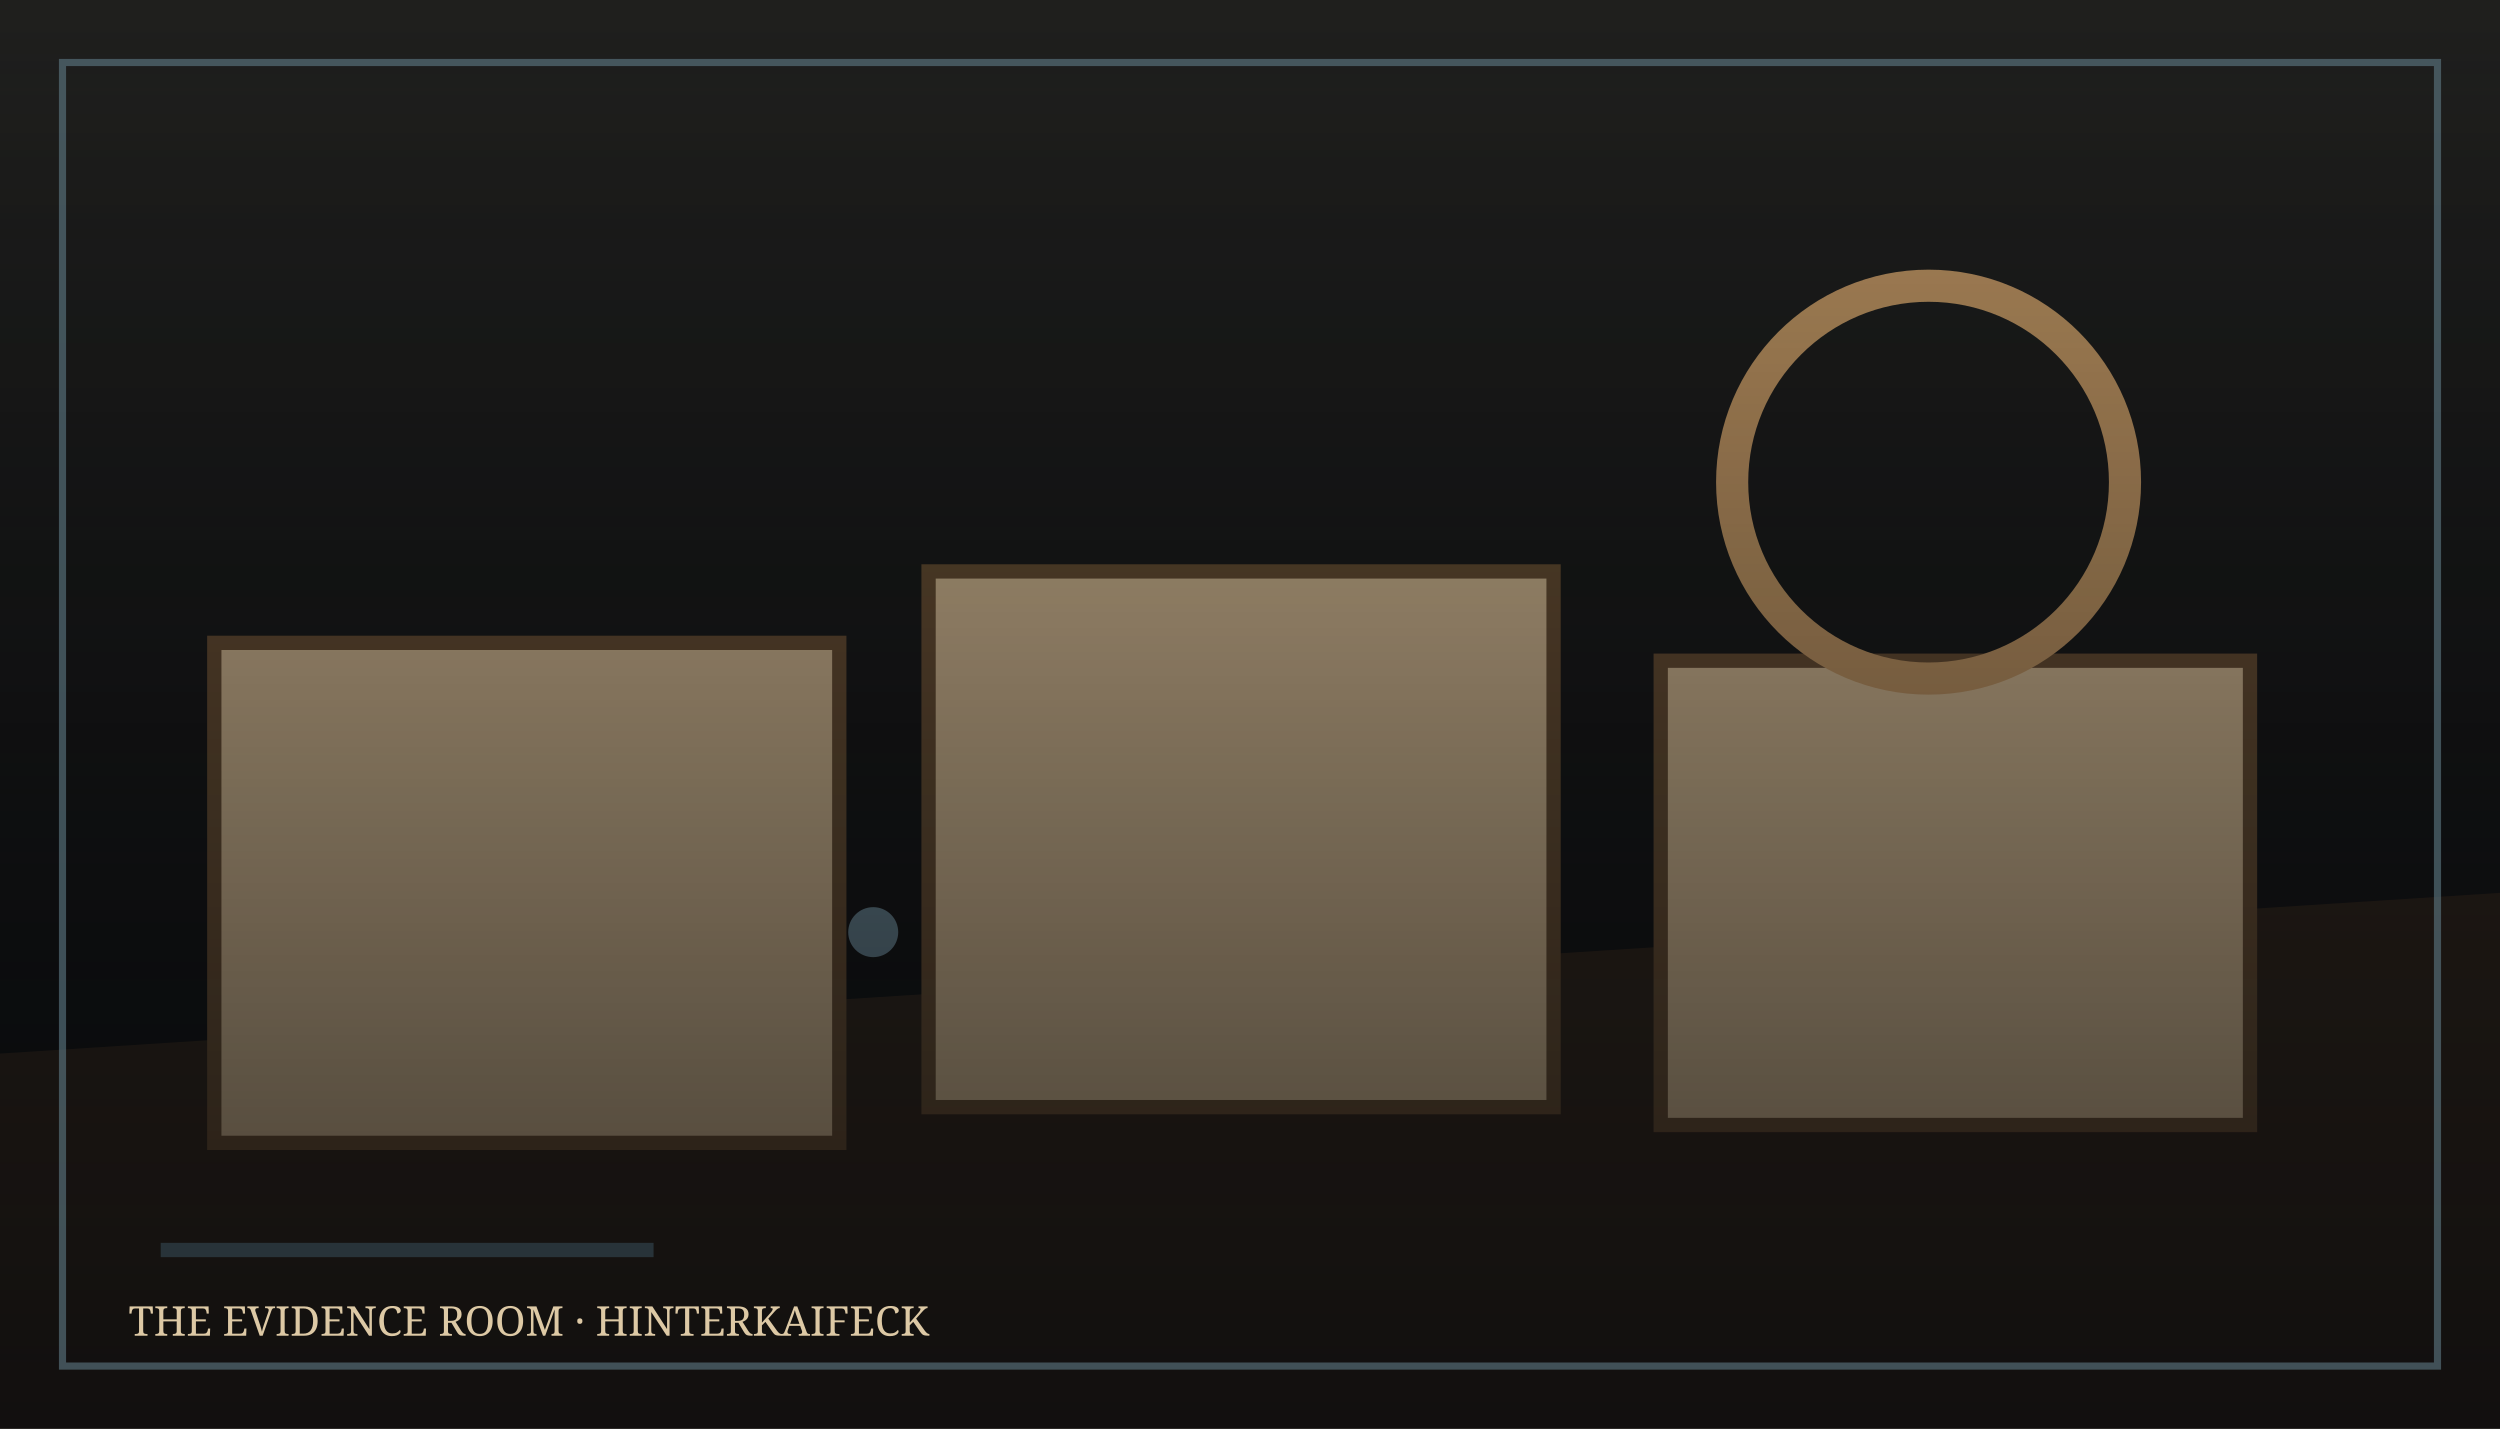
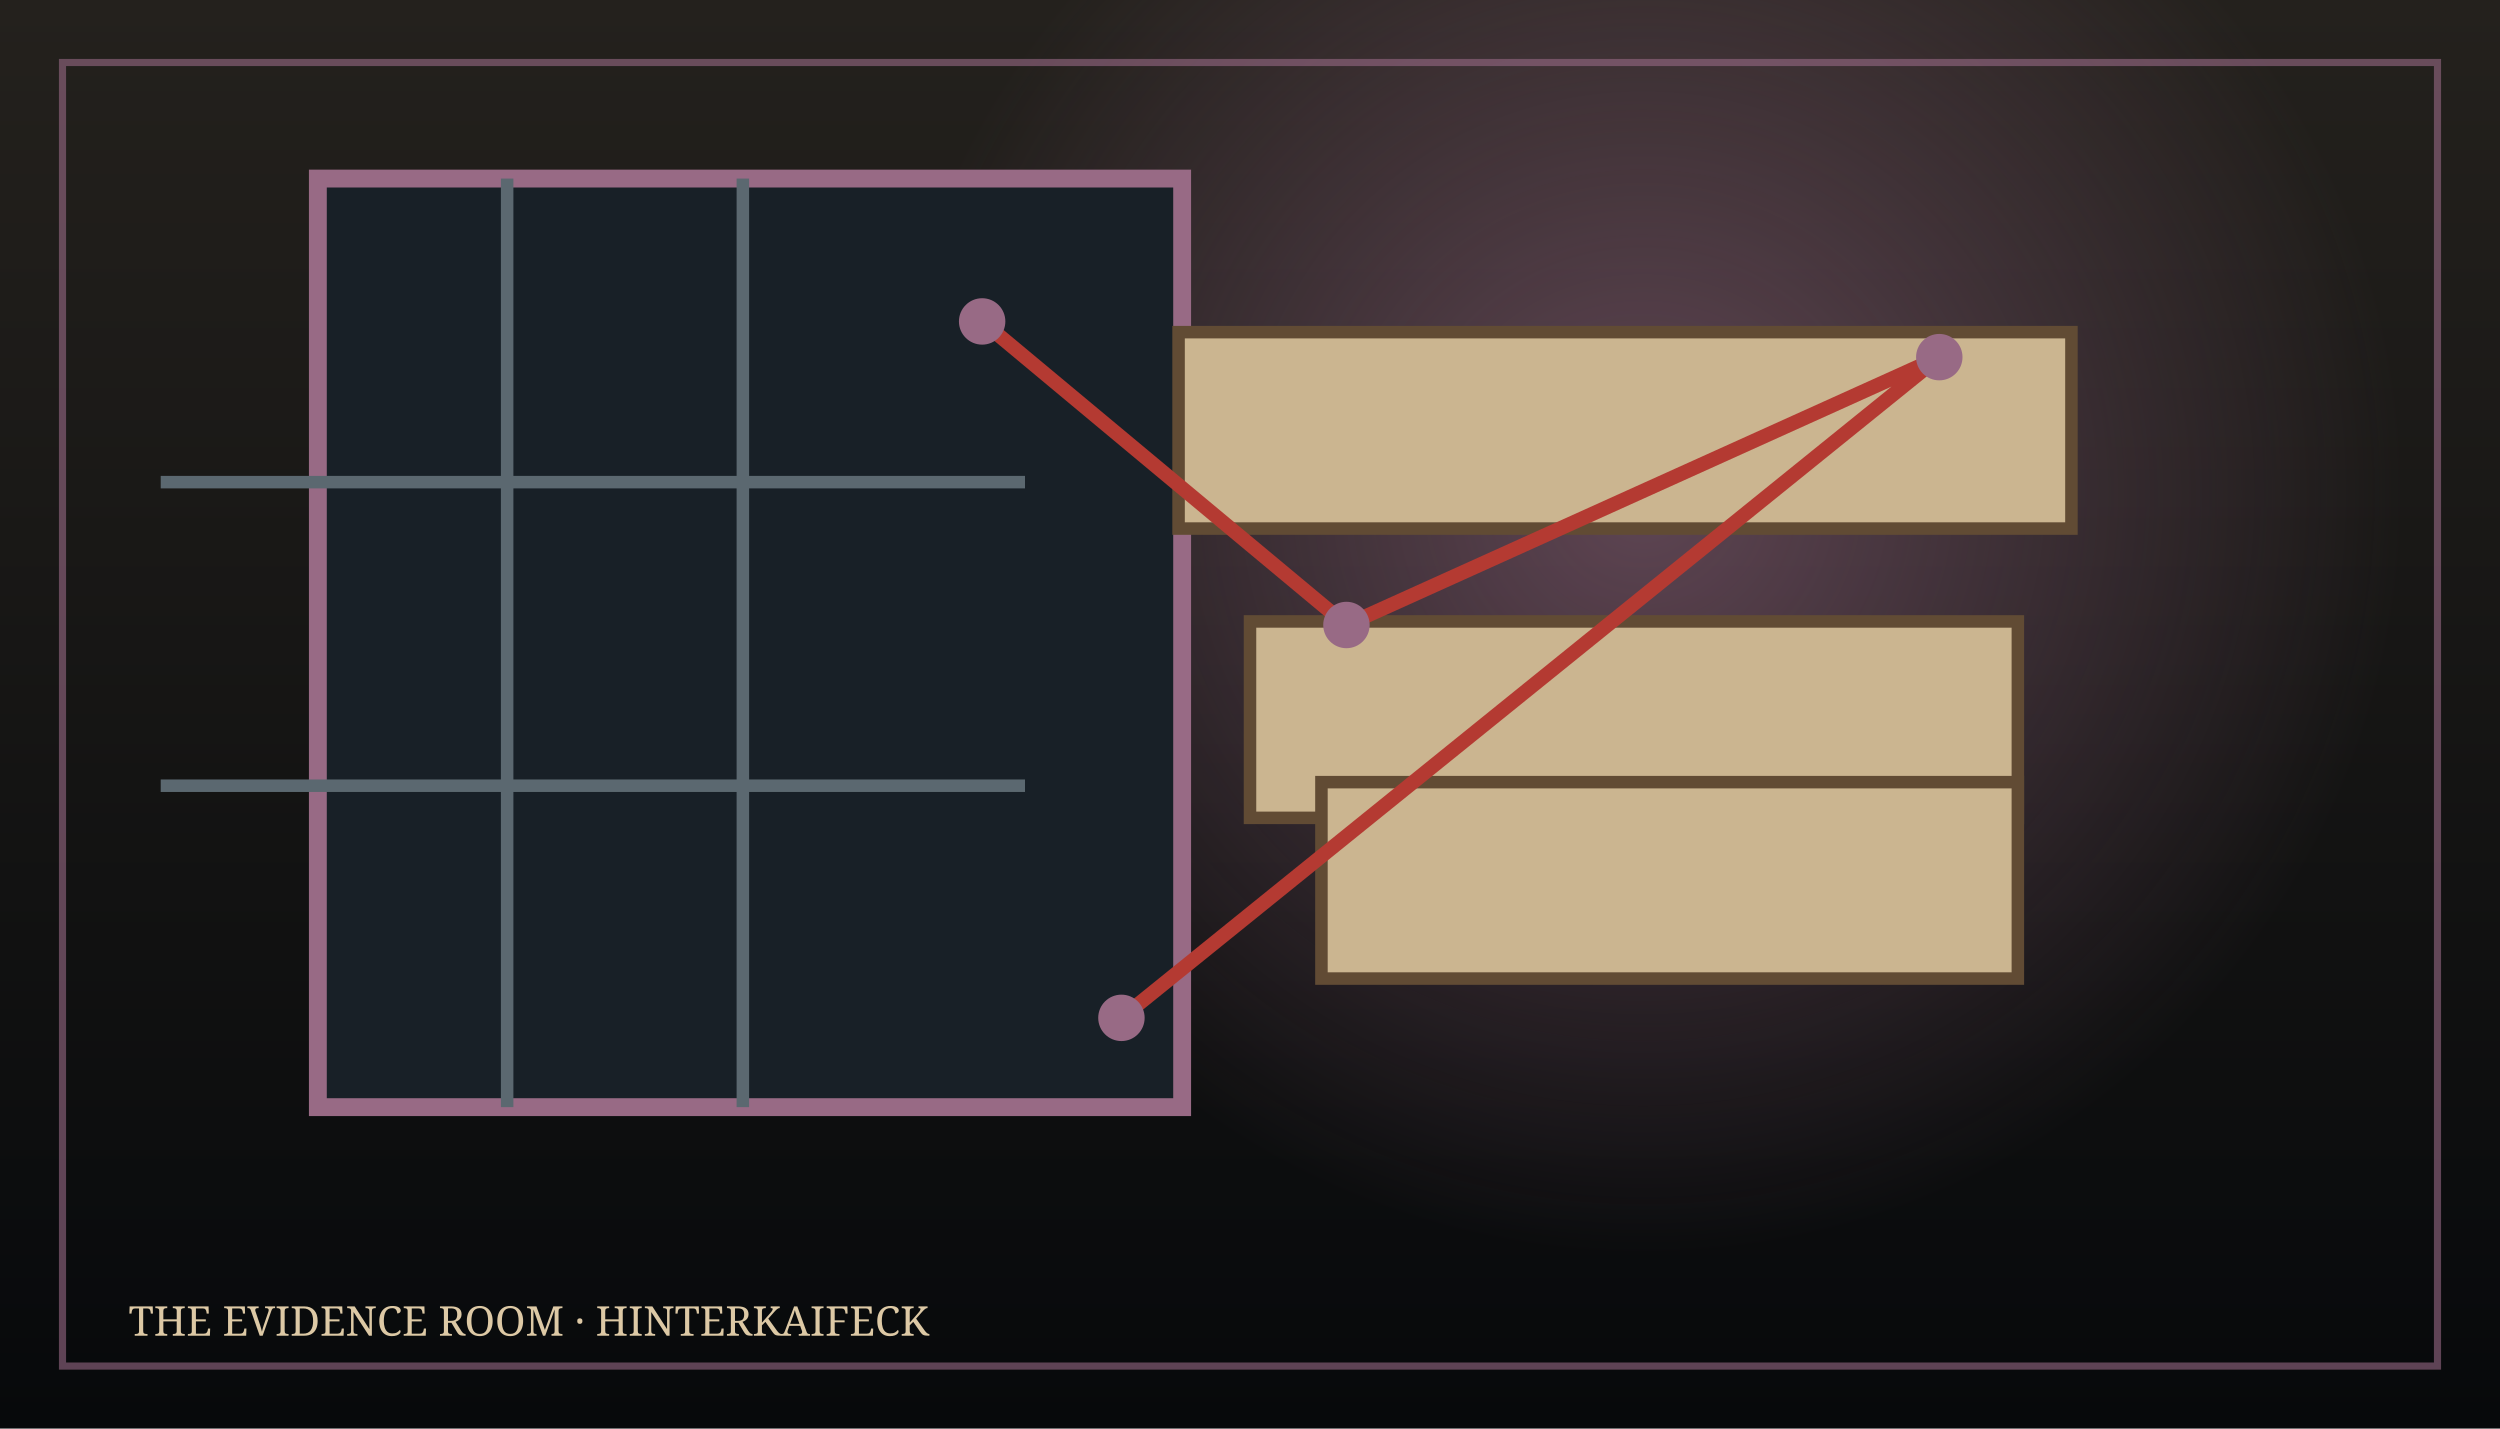
<svg xmlns="http://www.w3.org/2000/svg" viewBox="0 0 1400 800">
  <defs>
    <linearGradient id="bg" x2="0" y2="1">
-       <stop stop-color="#20201e" />
-       <stop offset="1" stop-color="#08090b" />
+       <stop stop-color="#24211d" />
+       <stop offset="1" stop-color="#07090b" />
    </linearGradient>
-     <linearGradient id="shade" x2="0" y2="1">
-       <stop stop-color="#08090b" stop-opacity=".02" />
-       <stop offset="1" stop-color="#08090b" stop-opacity=".72" />
-     </linearGradient>
+     <radialGradient id="lamp">
+       <stop stop-color="#986a85" stop-opacity=".55" />
+       <stop offset="1" stop-color="#986a85" stop-opacity="0" />
+     </radialGradient>
  </defs>
  <rect width="1400" height="800" fill="url(#bg)" />
-   <path d="M0 590L1400 500V800H0z" fill="#2b2118" />
-   <g fill="#c6ad88" stroke="#60482e" stroke-width="8">
-     <rect x="120" y="360" width="350" height="280" />
-     <rect x="520" y="320" width="350" height="300" />
-     <rect x="930" y="370" width="330" height="260" />
+   <circle cx="920" cy="276" r="430" fill="url(#lamp)" />
+   <rect x="178" y="100" width="484" height="520" fill="#182027" stroke="#986a85" stroke-width="10" />
+   <g stroke="#5b6870" stroke-width="7">
+     <path d="M284 100V620M416 100V620M90 270H574M90 440H574" />
  </g>
-   <circle cx="1080" cy="270" r="110" fill="none" stroke="#b48c5c" stroke-width="18" />
-   <g fill="#607b88">
-     <circle cx="489" cy="522" r="14" />
-     <path d="M90 700h276" stroke="#607b88" stroke-width="8" />
+   <g fill="#cbb590" stroke="#614b34" stroke-width="7">
+     <rect x="660" y="186" width="500" height="110" />
+     <rect x="700" y="348" width="430" height="110" />
+     <rect x="740" y="438" width="390" height="110" />
  </g>
-   <rect width="1400" height="800" fill="url(#shade)" />
-   <rect x="35" y="35" width="1330" height="730" fill="none" stroke="#607b88" stroke-opacity=".6" stroke-width="4" />
+   <path d="M550 180L754 350L1086 200L628 570" stroke="#b43a32" stroke-width="8" fill="none" />
+   <g fill="#986a85">
+     <circle cx="550" cy="180" r="13" />
+     <circle cx="754" cy="350" r="13" />
+     <circle cx="1086" cy="200" r="13" />
+     <circle cx="628" cy="570" r="13" />
+   </g>
+   <rect x="35" y="35" width="1330" height="730" fill="none" stroke="#986a85" stroke-opacity=".6" stroke-width="4" />
  <text x="72" y="748" fill="#ddc9a5" font-family="Georgia,serif" font-size="23">THE EVIDENCE ROOM · HINTERKAIFECK</text>
</svg>
